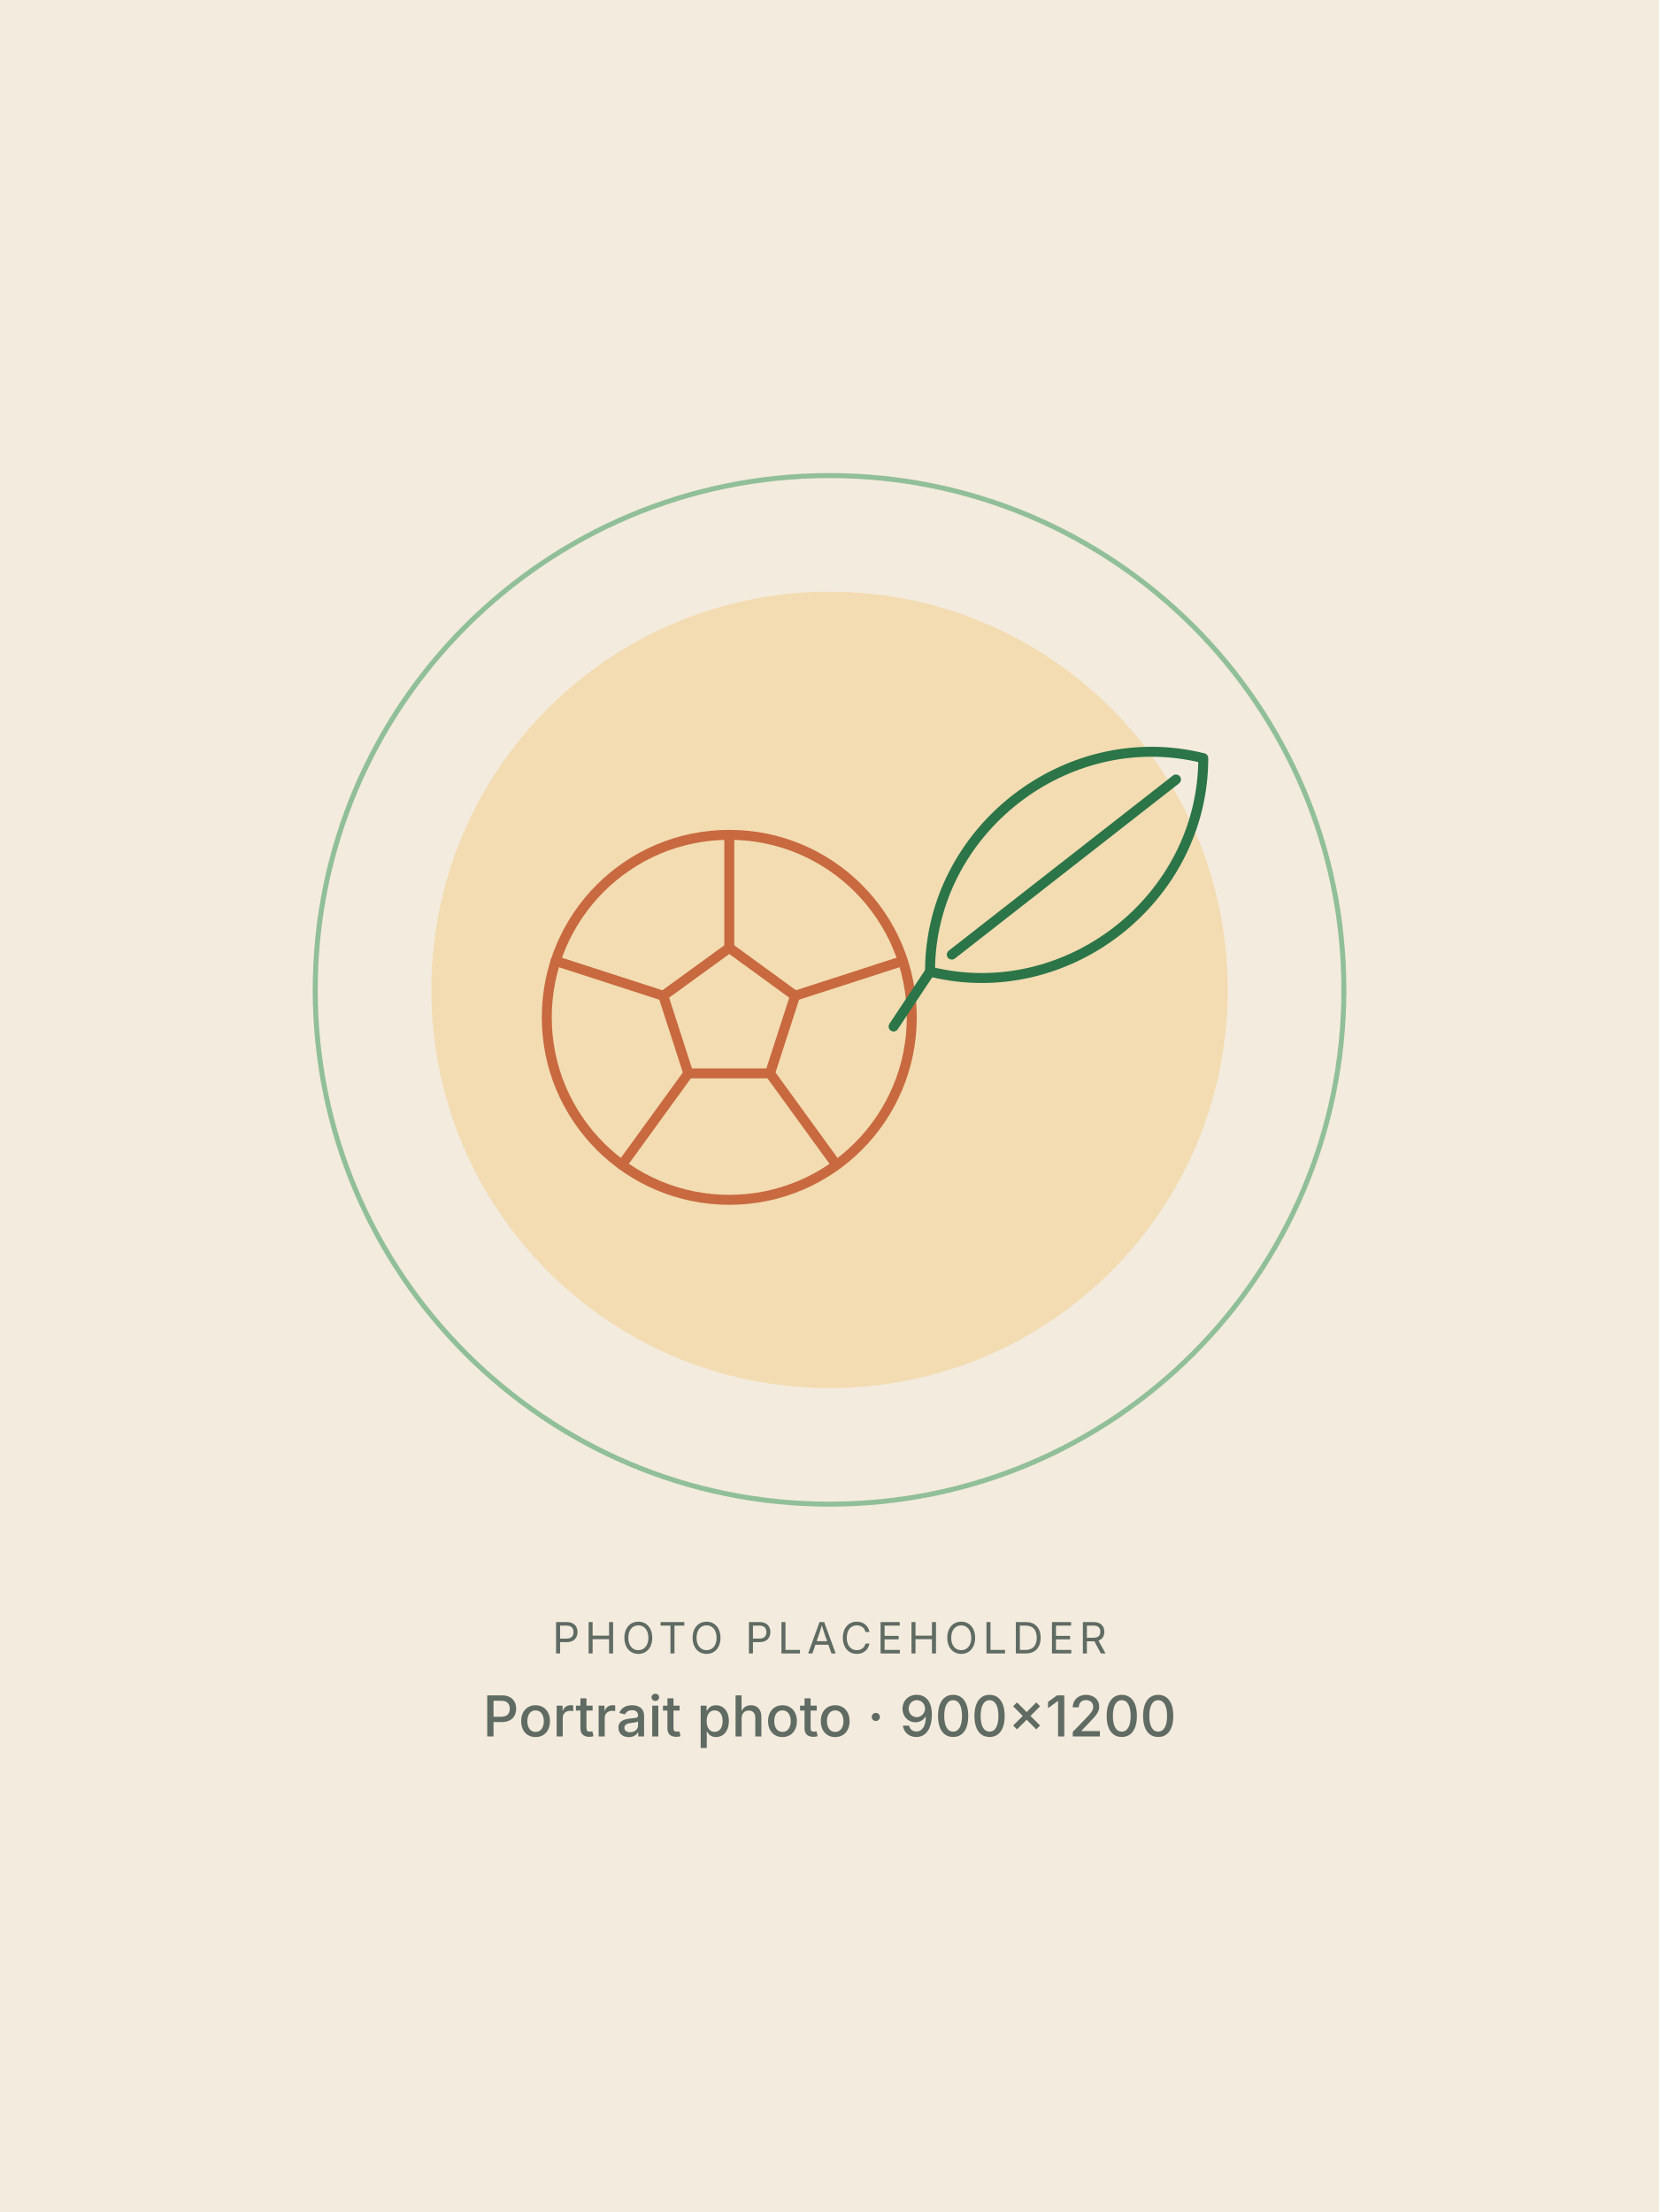
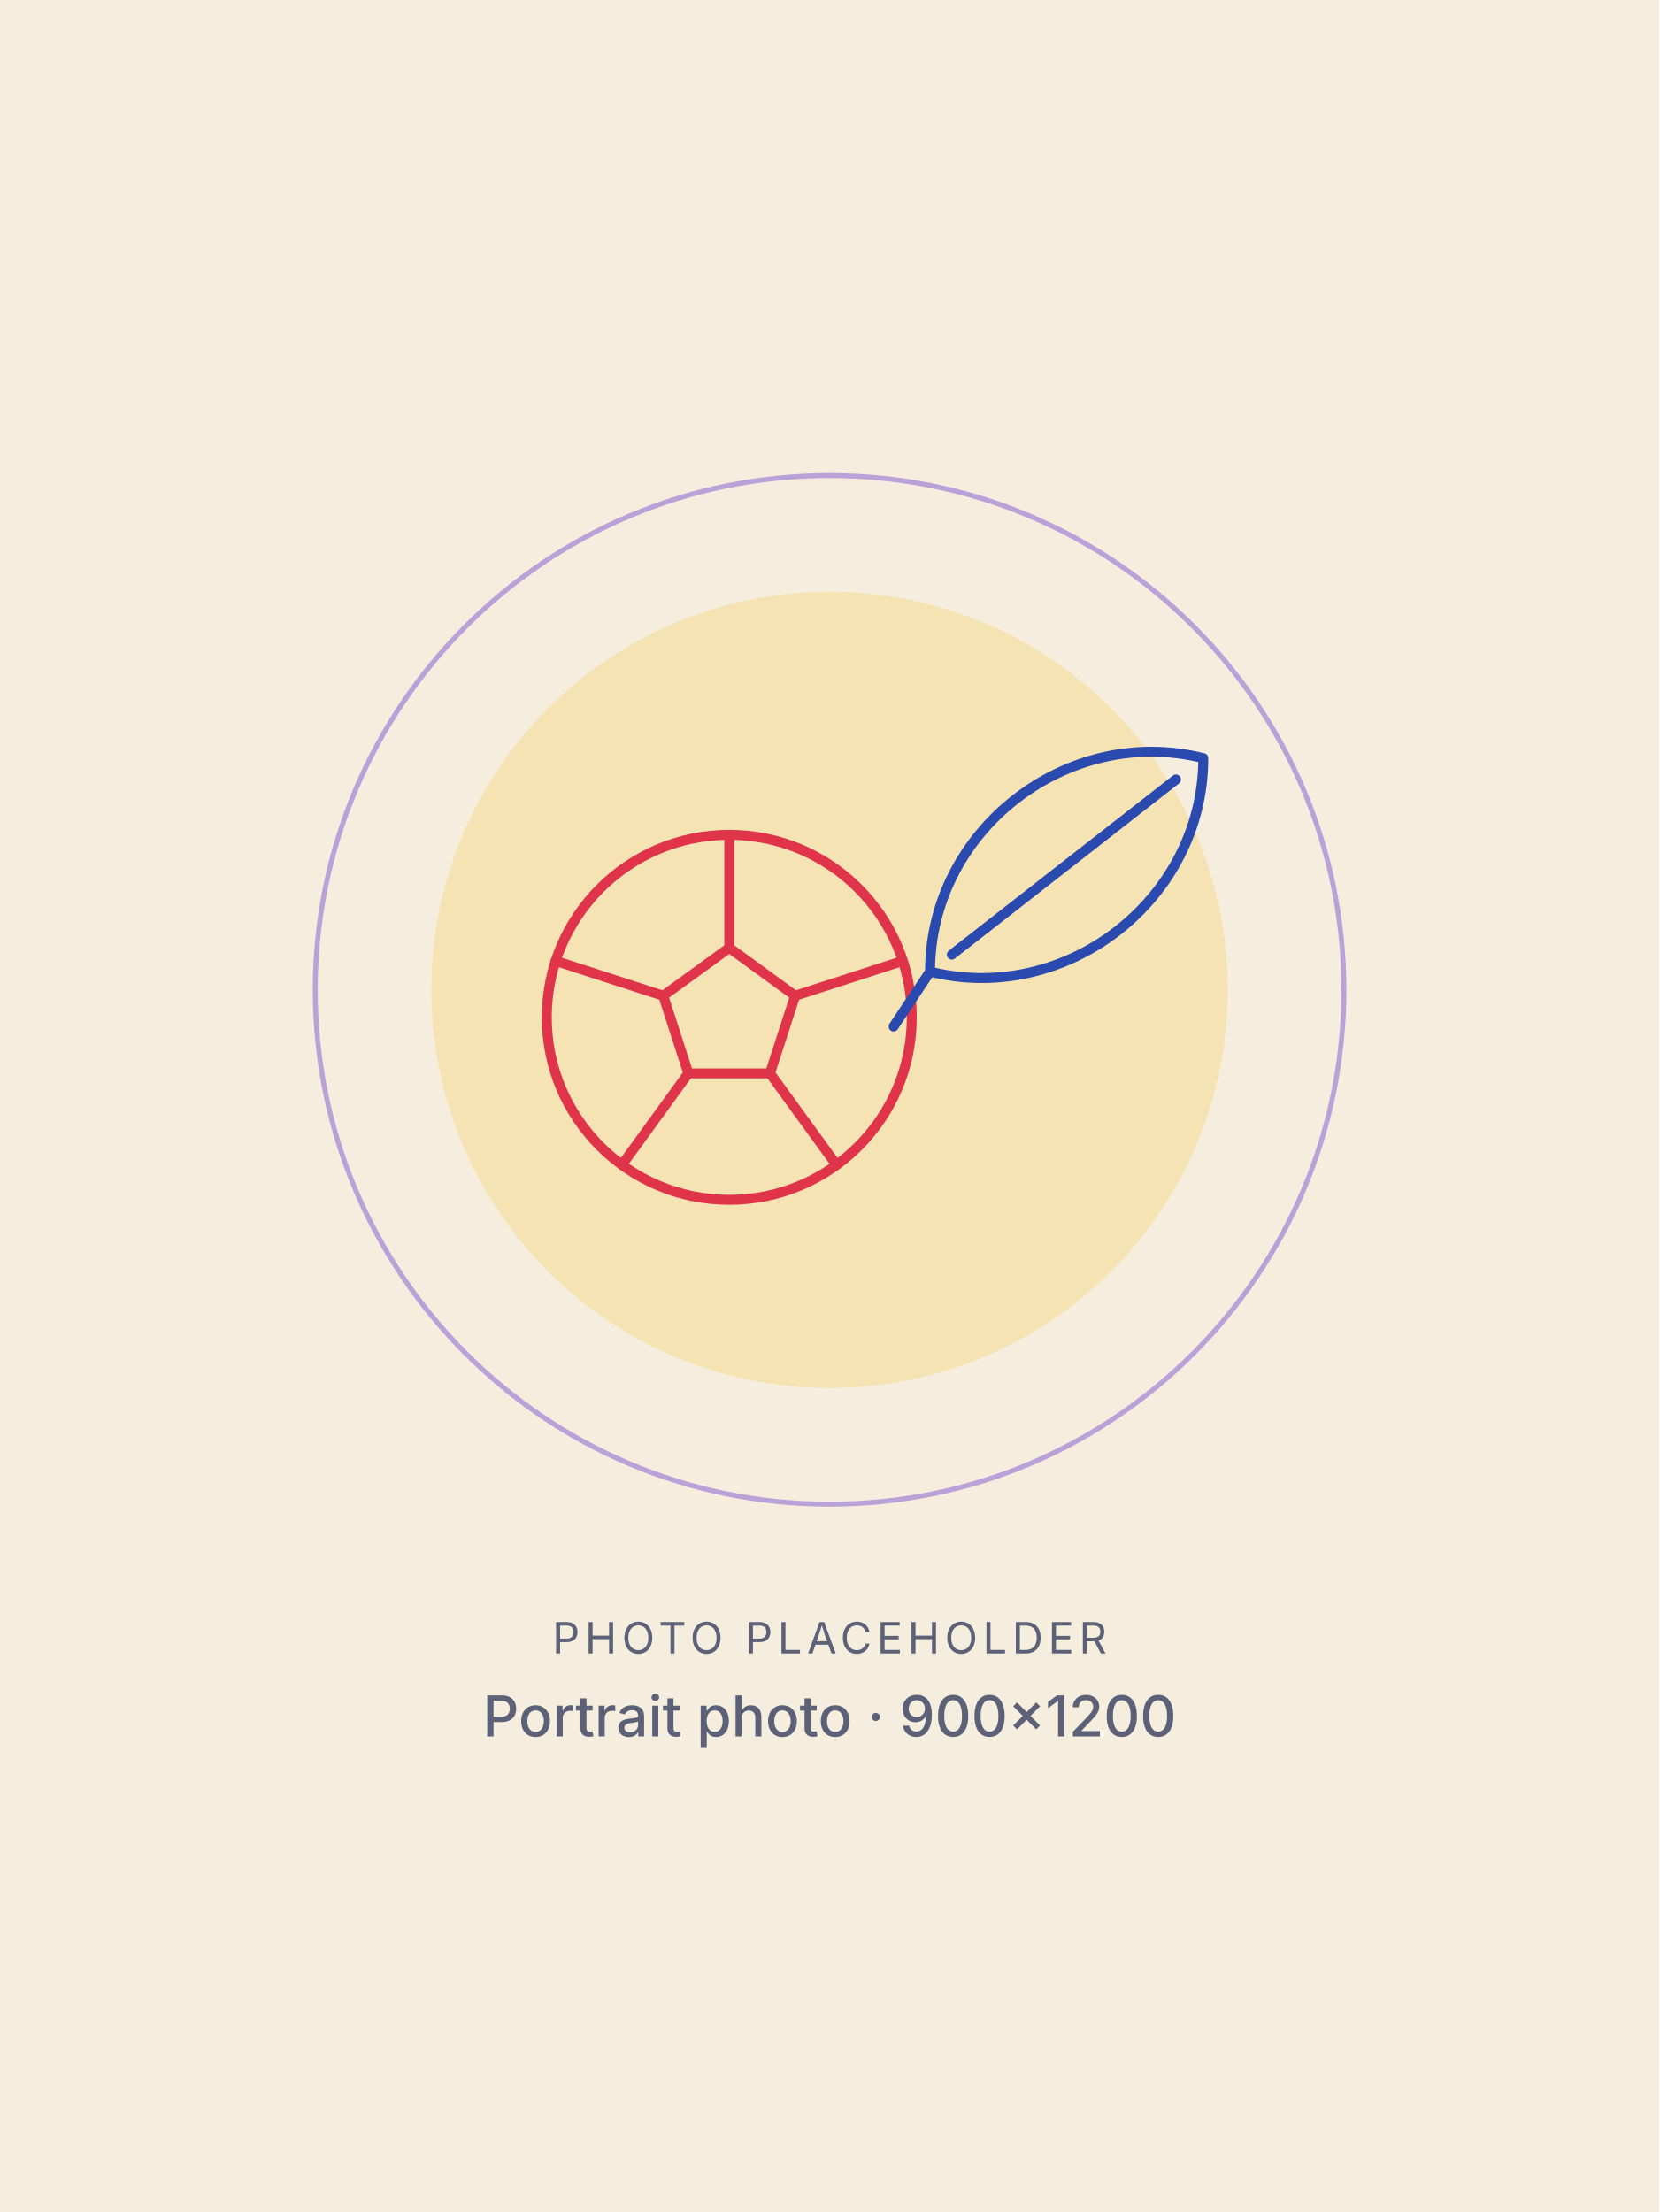
<svg xmlns="http://www.w3.org/2000/svg" viewBox="0 0 900 1200" width="900" height="1200" role="img" aria-label="Placeholder: Portrait photo">
-   <rect width="900" height="1200" fill="#F3EBDD" />
-   <circle cx="450" cy="537" r="216" fill="#F2B544" fill-opacity="0.28" />
-   <circle cx="450" cy="537" r="279" fill="none" stroke="#3E9A5F" stroke-opacity="0.55" stroke-width="2.7" />
-   <g fill="none" stroke="#C8693F" stroke-width="5.4" stroke-linejoin="round" stroke-linecap="round">
+   <rect width="900" height="1200" fill="#F5EEDF" />
+   <circle cx="450" cy="537" r="216" fill="#F6C744" fill-opacity="0.28" />
+   <circle cx="450" cy="537" r="279" fill="none" stroke="#8A63D2" stroke-opacity="0.55" stroke-width="2.7" />
+   <g fill="none" stroke="#E0344B" stroke-width="5.4" stroke-linejoin="round" stroke-linecap="round">
    <circle cx="395.6" cy="551.9" r="99" />
    <polygon points="395.6,514.2 431.3,540.2 417.7,582.3 373.4,582.3 359.8,540.2" />
    <path d="M395.6 514.2L395.6 452.9M431.3 540.2L489.7 521.3M417.7 582.3L453.7 631.9M373.4 582.3L337.4 631.9M359.8 540.2L301.4 521.3" />
  </g>
-   <g transform="translate(504.5 527.1) rotate(-38)" fill="none" stroke="#2B7548" stroke-width="5.4" stroke-linecap="round" stroke-linejoin="round">
+   <g transform="translate(504.5 527.1) rotate(-38)" fill="none" stroke="#2A4AB0" stroke-width="5.4" stroke-linecap="round" stroke-linejoin="round">
    <path d="M0 0C47 -60.2 141.1 -60.2 188.1 0C141.1 60.2 47 60.2 0 0Z" />
    <path d="M15 0L169.3 0" />
    <path d="M-33.9 11.3L0 0" />
  </g>
-   <text x="450" y="897" text-anchor="middle" font-family="system-ui, -apple-system, 'Segoe UI', sans-serif" font-size="23.4" letter-spacing="2.7" fill="#5F6B63">PHOTO PLACEHOLDER</text>
-   <text x="450" y="942" text-anchor="middle" font-family="system-ui, -apple-system, 'Segoe UI', sans-serif" font-size="30.6" font-weight="500" fill="#5F6B63">Portrait photo · 900×1200</text>
+   <text x="450" y="897" text-anchor="middle" font-family="system-ui, -apple-system, 'Segoe UI', sans-serif" font-size="23.4" letter-spacing="2.7" fill="#5C6178">PHOTO PLACEHOLDER</text>
+   <text x="450" y="942" text-anchor="middle" font-family="system-ui, -apple-system, 'Segoe UI', sans-serif" font-size="30.6" font-weight="500" fill="#5C6178">Portrait photo · 900×1200</text>
</svg>
